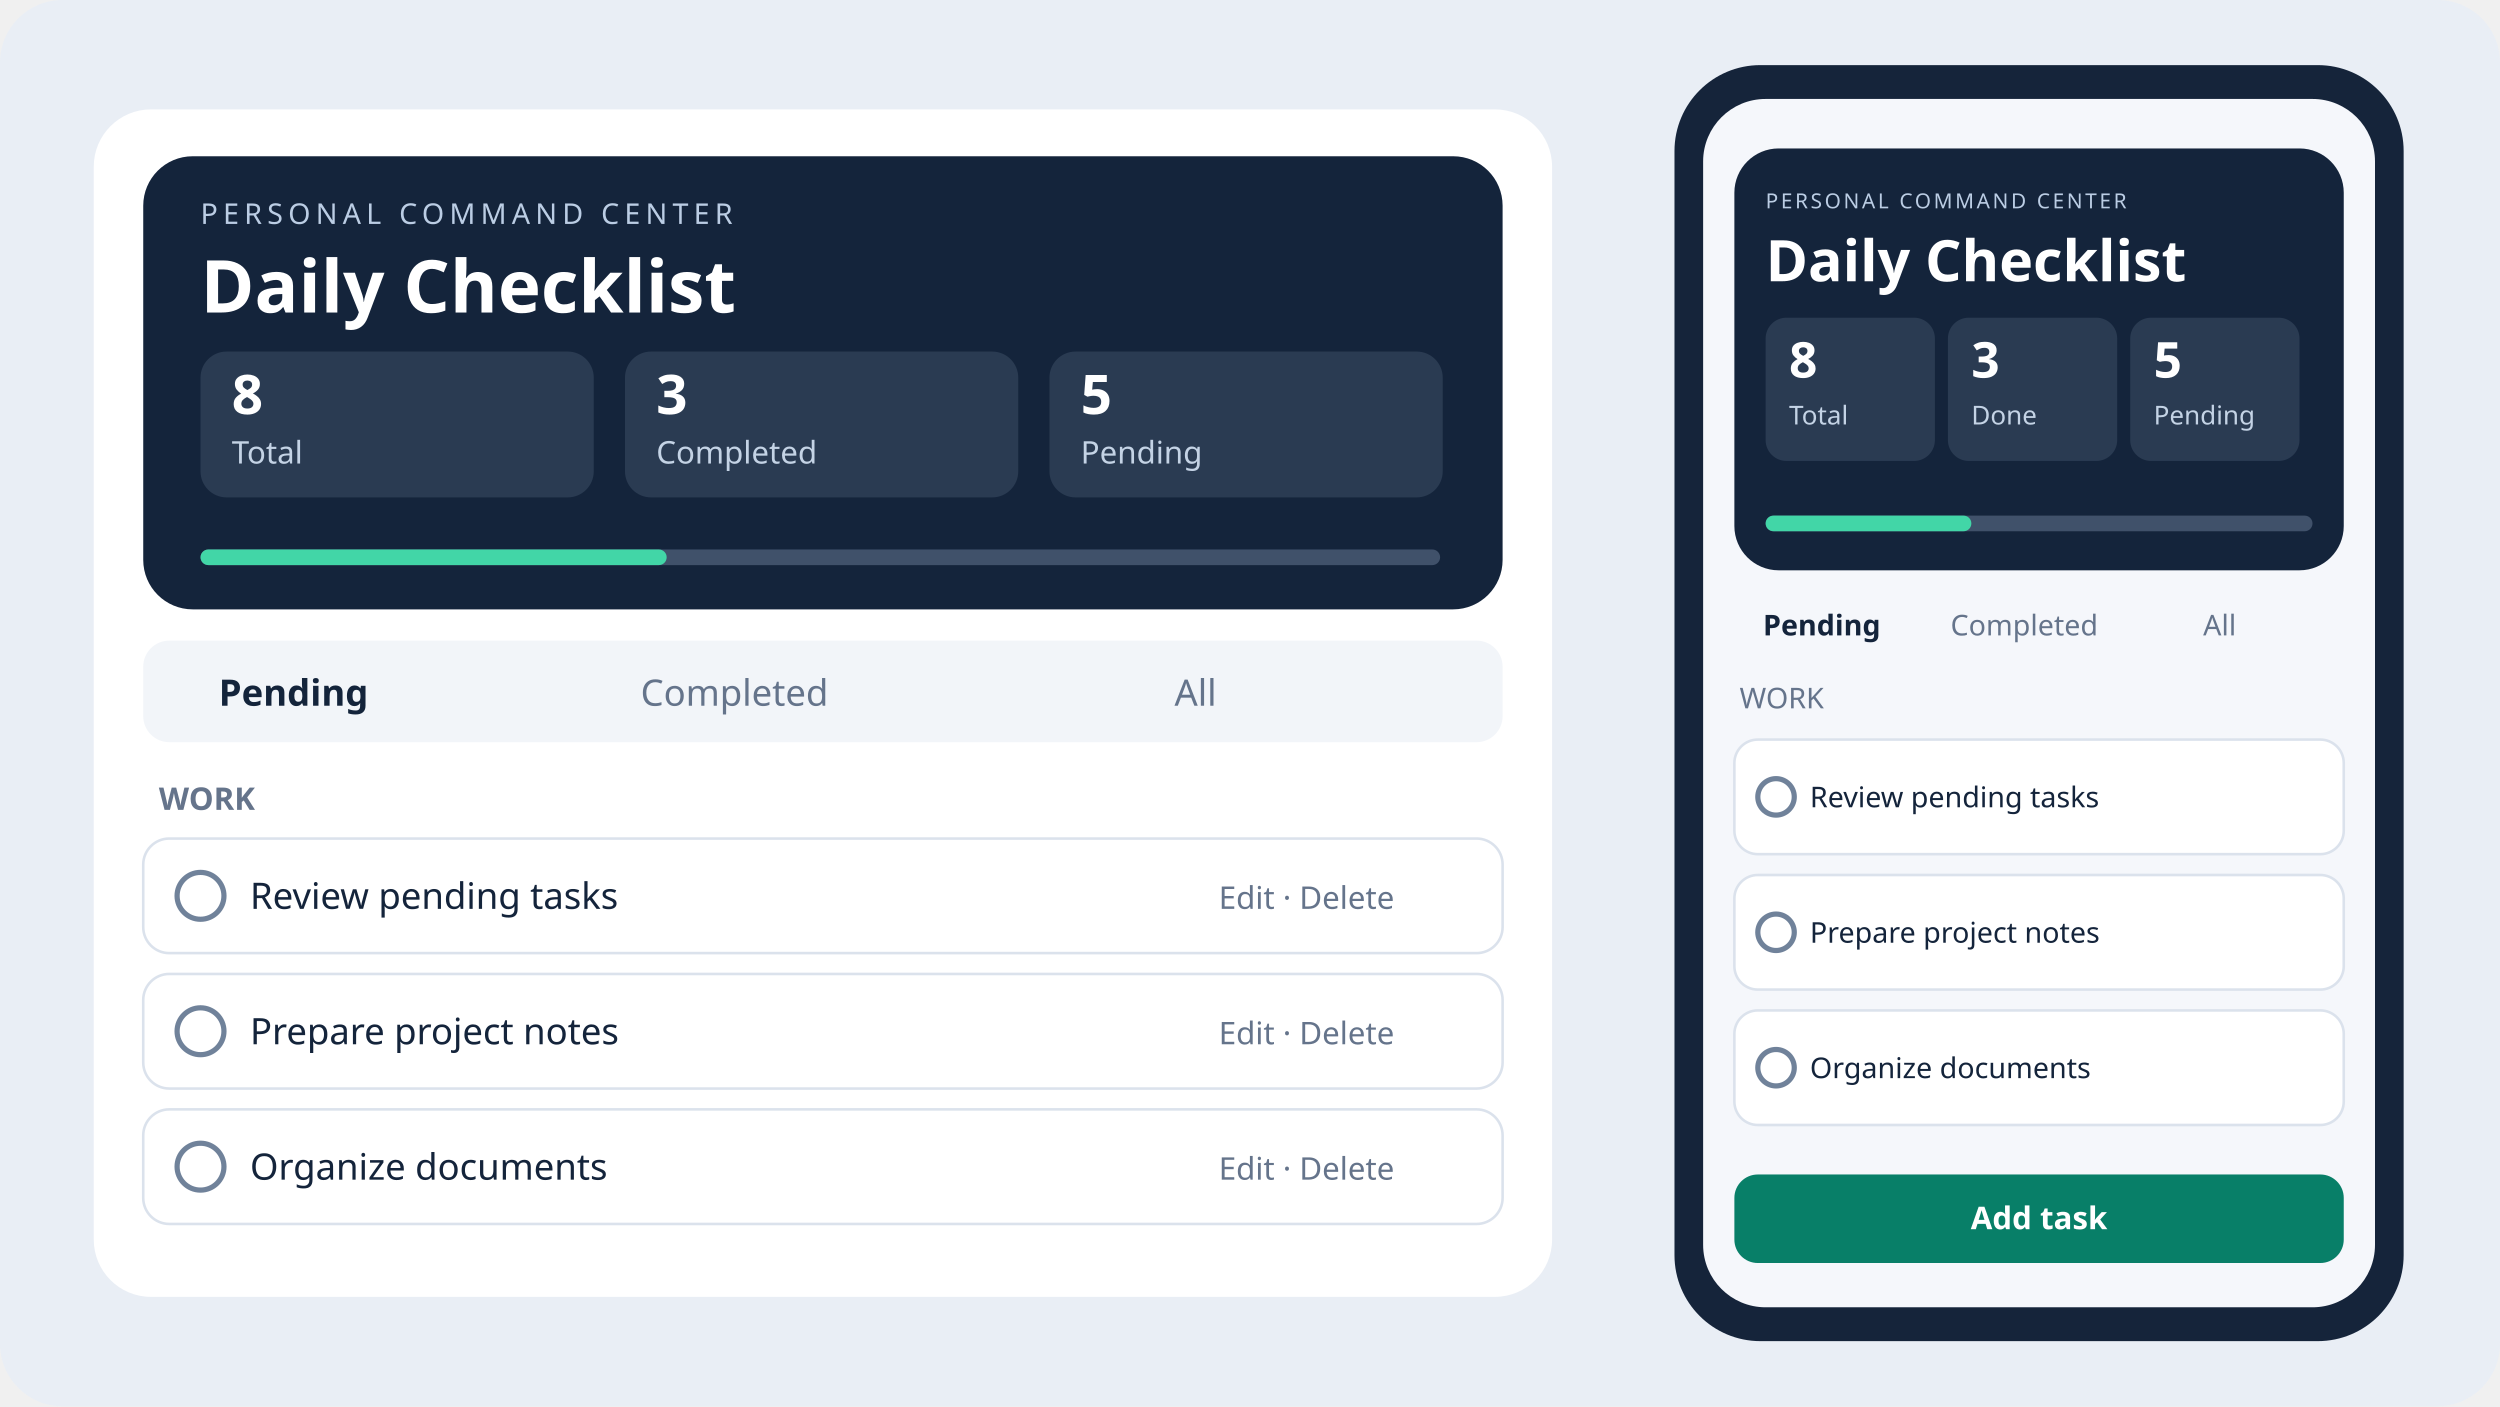
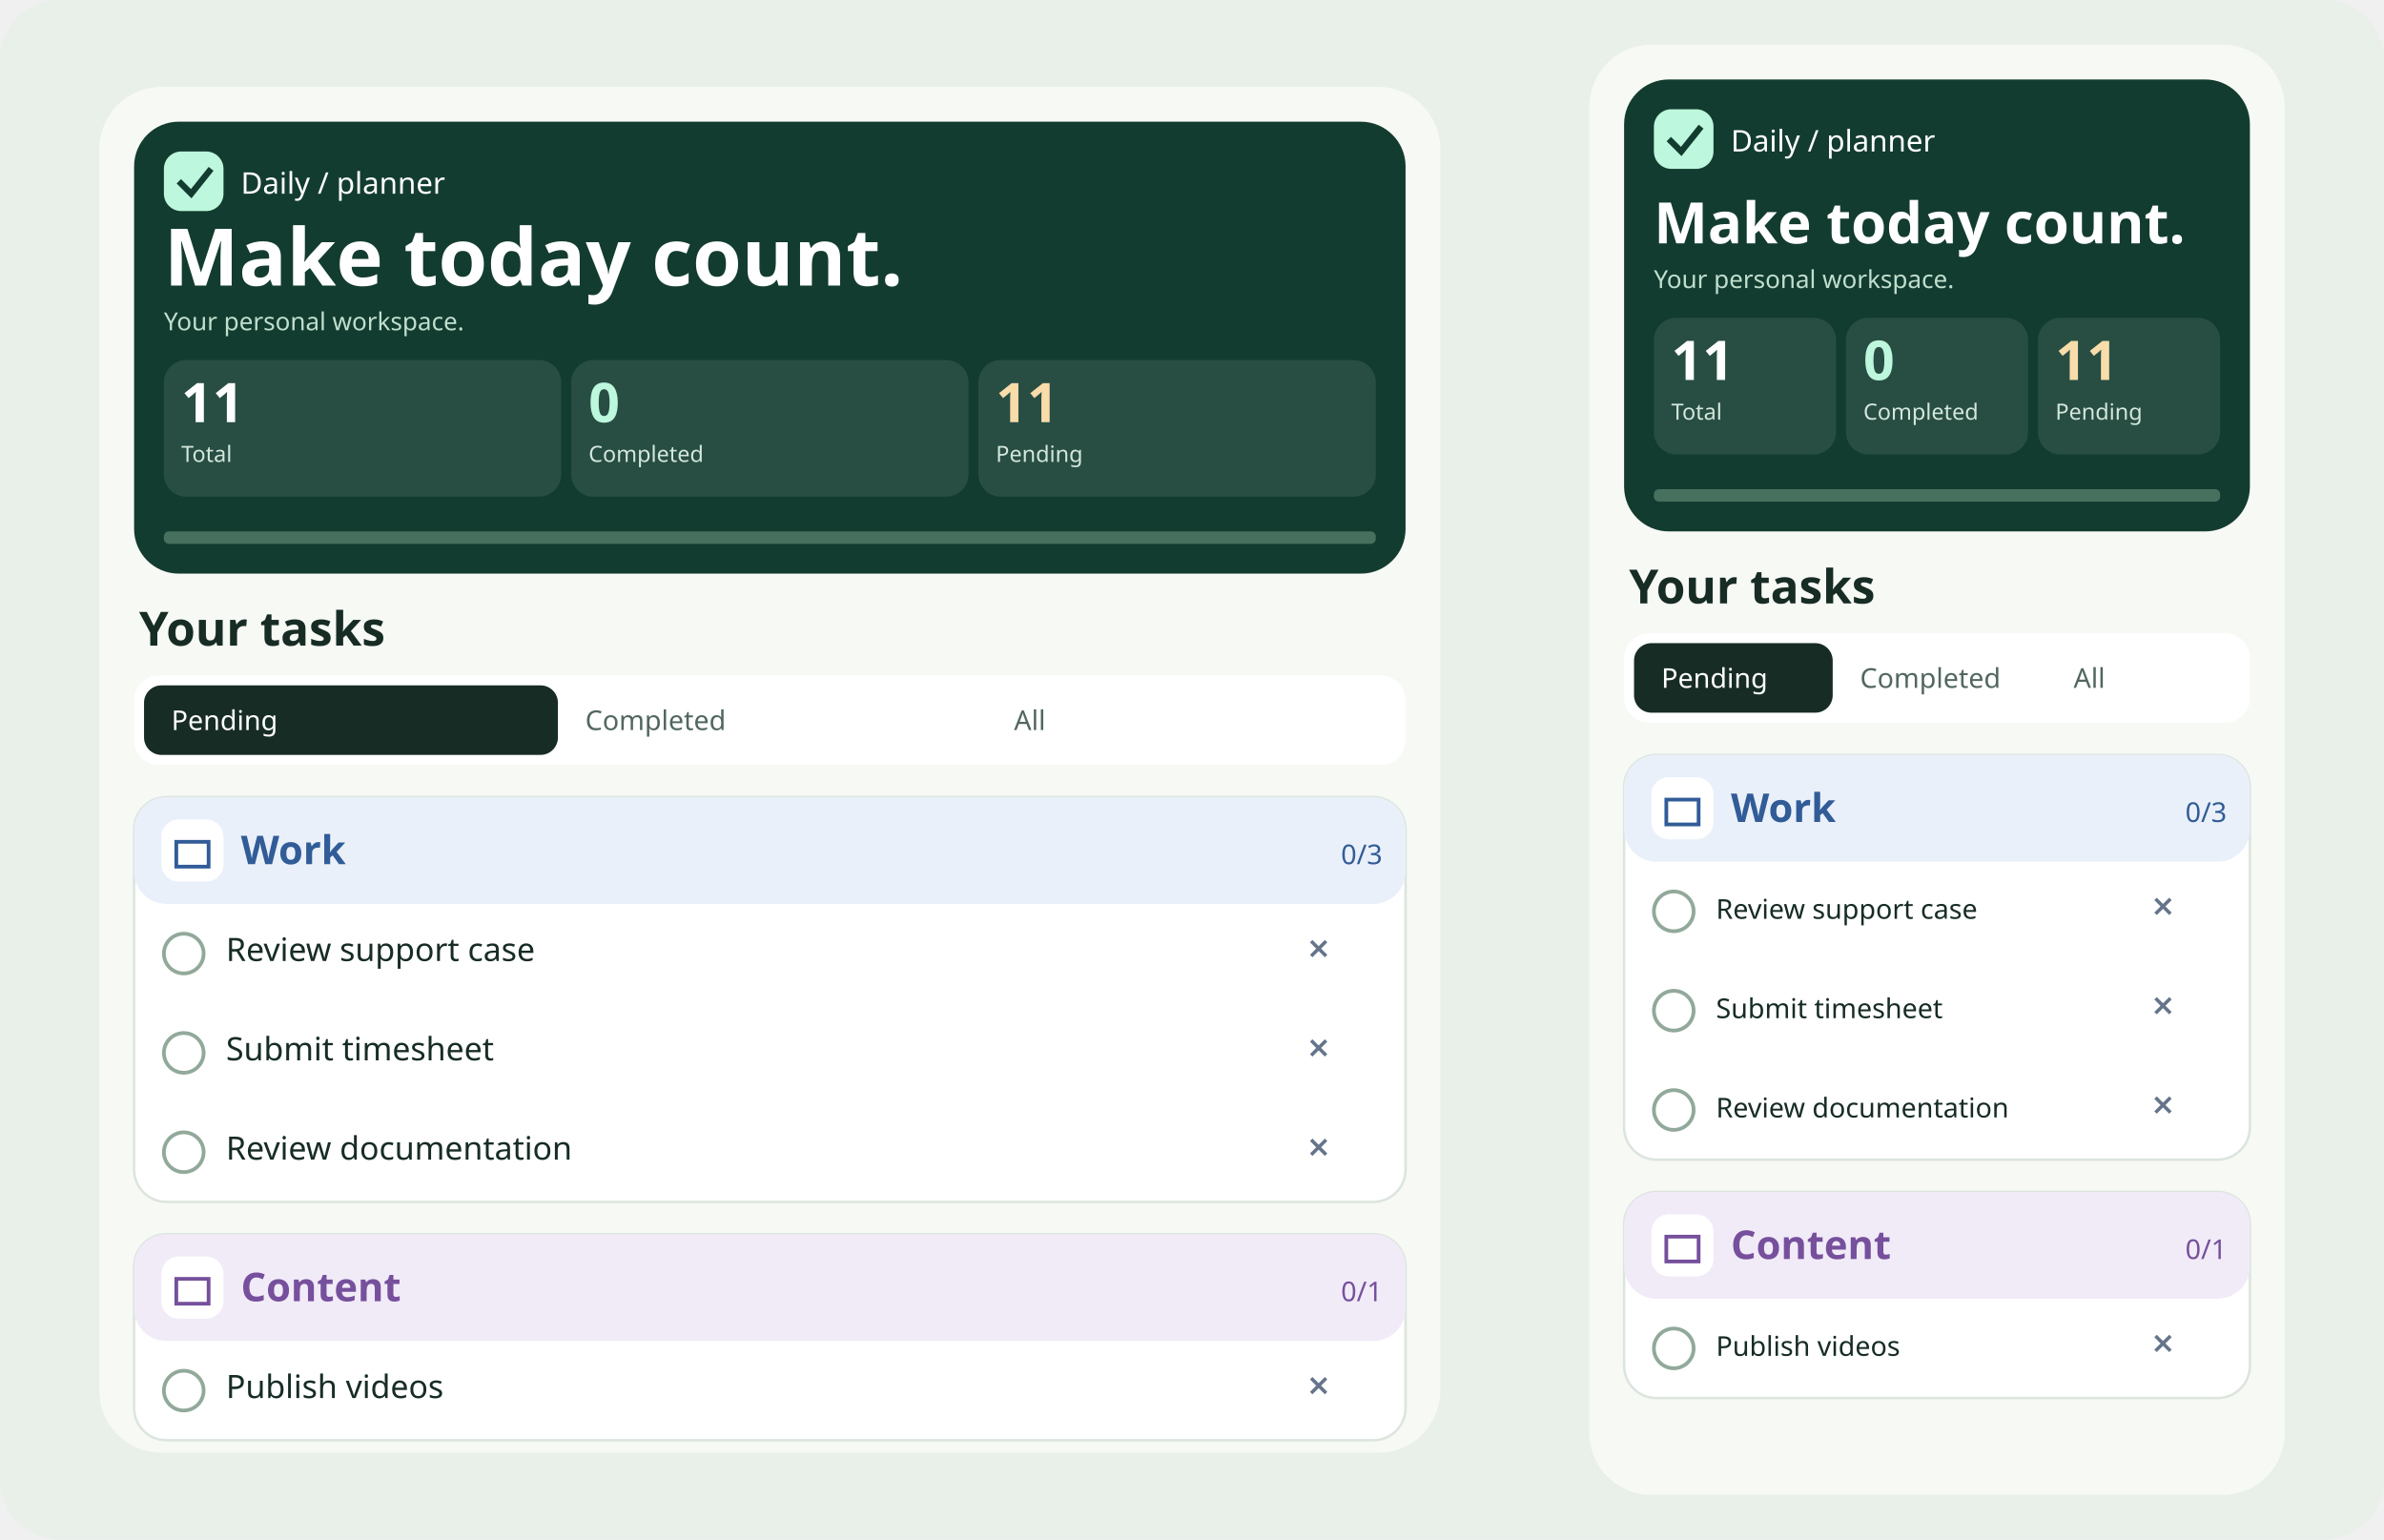
- <svg xmlns="http://www.w3.org/2000/svg" width="960" height="540" viewBox="0 0 960 540">
-   <rect width="960" height="540" rx="24" fill="#e9eef5" />
-   <g font-family="system-ui, sans-serif">
-     <rect x="36" y="42" width="560" height="456" rx="22" fill="#fff" />
-     <rect x="55" y="60" width="522" height="174" rx="19" fill="#14243b" />
-     <text x="77" y="86" font-size="11" letter-spacing="2" fill="#bbcde4">PERSONAL COMMAND CENTER</text>
-     <text x="77" y="120" font-size="28" font-weight="700" fill="#fff">Daily Checklist</text>
-     <rect x="77" y="135" width="151" height="56" rx="10" fill="#2a3b52" />
-     <text x="89" y="159" font-size="21" font-weight="700" fill="#fff">8</text>
-     <text x="89" y="178" font-size="12" fill="#c4d3e5">Total</text>
-     <rect x="240" y="135" width="151" height="56" rx="10" fill="#2a3b52" />
-     <text x="252" y="159" font-size="21" font-weight="700" fill="#fff">3</text>
-     <text x="252" y="178" font-size="12" fill="#c4d3e5">Completed</text>
-     <rect x="403" y="135" width="151" height="56" rx="10" fill="#2a3b52" />
-     <text x="415" y="159" font-size="21" font-weight="700" fill="#fff">5</text>
-     <text x="415" y="178" font-size="12" fill="#c4d3e5">Pending</text>
-     <rect x="77" y="211" width="476" height="6" rx="3" fill="#40516a" />
-     <rect x="77" y="211" width="179" height="6" rx="3" fill="#42d6a7" />
-     <rect x="55" y="246" width="522" height="39" rx="10" fill="#f2f5f9" />
-     <text x="84" y="271" font-size="14" fill="#14243b" font-weight="700">Pending</text>
-     <text x="246" y="271" font-size="14" fill="#65748b">Completed</text>
-     <text x="451" y="271" font-size="14" fill="#65748b">All</text>
-     <text x="61" y="311" font-size="12" font-weight="700" fill="#65748b">WORK</text>
-     <rect x="55" y="322" width="522" height="44" rx="10" fill="#fff" stroke="#dbe2ec" />
-     <circle cx="77" cy="344" r="9" fill="none" stroke="#70829a" stroke-width="2" />
-     <text x="96" y="349" font-size="14" fill="#14243b">Review pending tasks</text>
-     <text x="468" y="349" font-size="12" fill="#65748b">Edit · Delete</text>
-     <rect x="55" y="374" width="522" height="44" rx="10" fill="#fff" stroke="#dbe2ec" />
-     <circle cx="77" cy="396" r="9" fill="none" stroke="#70829a" stroke-width="2" />
-     <text x="96" y="401" font-size="14" fill="#14243b">Prepare project notes</text>
-     <text x="468" y="401" font-size="12" fill="#65748b">Edit · Delete</text>
-     <rect x="55" y="426" width="522" height="44" rx="10" fill="#fff" stroke="#dbe2ec" />
-     <circle cx="77" cy="448" r="9" fill="none" stroke="#70829a" stroke-width="2" />
-     <text x="96" y="453" font-size="14" fill="#14243b">Organize documents</text>
-     <text x="468" y="453" font-size="12" fill="#65748b">Edit · Delete</text>
-     <rect x="643" y="25" width="280" height="490" rx="33" fill="#15243a" />
-     <rect x="654" y="38" width="258" height="464" rx="24" fill="#f5f7fb" />
-     <rect x="666" y="57" width="234" height="162" rx="17" fill="#14243b" />
-     <text x="678" y="80" font-size="8" letter-spacing="1" fill="#bbcde4">PERSONAL COMMAND CENTER</text>
-     <text x="678" y="108" font-size="22" font-weight="700" fill="#fff">Daily Checklist</text>
-     <rect x="678" y="122" width="65" height="55" rx="8" fill="#2a3b52" />
-     <text x="687" y="145" font-size="19" font-weight="700" fill="#fff">8</text>
-     <text x="687" y="163" font-size="10" fill="#c4d3e5">Total</text>
-     <rect x="748" y="122" width="65" height="55" rx="8" fill="#2a3b52" />
-     <text x="757" y="145" font-size="19" font-weight="700" fill="#fff">3</text>
-     <text x="757" y="163" font-size="10" fill="#c4d3e5">Done</text>
-     <rect x="818" y="122" width="65" height="55" rx="8" fill="#2a3b52" />
-     <text x="827" y="145" font-size="19" font-weight="700" fill="#fff">5</text>
-     <text x="827" y="163" font-size="10" fill="#c4d3e5">Pending</text>
-     <rect x="678" y="198" width="210" height="6" rx="3" fill="#40516a" />
-     <rect x="678" y="198" width="79" height="6" rx="3" fill="#42d6a7" />
-     <text x="677" y="244" font-size="11" font-weight="700" fill="#14243b">Pending</text>
-     <text x="749" y="244" font-size="11" fill="#65748b">Completed</text>
-     <text x="846" y="244" font-size="11" fill="#65748b">All</text>
-     <text x="668" y="272" font-size="11" fill="#65748b">WORK</text>
-     <rect x="666" y="284" width="234" height="44" rx="9" fill="#fff" stroke="#dbe2ec" />
-     <circle cx="682" cy="306" r="7" fill="none" stroke="#70829a" stroke-width="2" />
-     <text x="695" y="310" font-size="11" fill="#14243b">Review pending tasks</text>
-     <rect x="666" y="336" width="234" height="44" rx="9" fill="#fff" stroke="#dbe2ec" />
-     <circle cx="682" cy="358" r="7" fill="none" stroke="#70829a" stroke-width="2" />
-     <text x="695" y="362" font-size="11" fill="#14243b">Prepare project notes</text>
-     <rect x="666" y="388" width="234" height="44" rx="9" fill="#fff" stroke="#dbe2ec" />
-     <circle cx="682" cy="410" r="7" fill="none" stroke="#70829a" stroke-width="2" />
-     <text x="695" y="414" font-size="11" fill="#14243b">Organize documents</text>
-     <rect x="666" y="451" width="234" height="34" rx="9" fill="#087f68" />
-     <text x="783" y="472" font-size="12" text-anchor="middle" font-weight="700" fill="#fff">Add task</text>
+ <svg xmlns="http://www.w3.org/2000/svg" viewBox="0 0 960 620">
+   <rect width="960" height="620" rx="24" fill="#e9efe9" />
+   <g font-family="system-ui,sans-serif">
+     <g transform="translate(40 35)">
+       <rect width="540" height="550" rx="25" fill="#f7f9f5" />
+       <rect x="14" y="14" width="512" height="182" rx="18" fill="#133c30" />
+       <rect x="26" y="26" width="24" height="24" rx="7" fill="#bdf7dd" />
+       <path d="m32 38 5 5 8-10" fill="none" stroke="#133c30" stroke-width="2.5" />
+       <text x="57" y="43" font-size="12" fill="#fff">Daily / planner</text>
+       <text x="26" y="80" font-size="32" font-weight="750" fill="#fff">Make today count.</text>
+       <text x="26" y="98" font-size="10" fill="#c0dfce">Your personal workspace.</text>
+       <rect x="26" y="110" width="160" height="55" rx="9" fill="#ffffff" opacity=".09" />
+       <text x="33" y="135" font-size="22" font-weight="700" fill="#fff">11</text>
+       <text x="33" y="151" font-size="9" fill="#d4e7dc">Total</text>
+       <rect x="190" y="110" width="160" height="55" rx="9" fill="#ffffff" opacity=".09" />
+       <text x="197" y="135" font-size="22" font-weight="700" fill="#bdf7dd">0</text>
+       <text x="197" y="151" font-size="9" fill="#d4e7dc">Completed</text>
+       <rect x="354" y="110" width="160" height="55" rx="9" fill="#ffffff" opacity=".09" />
+       <text x="361" y="135" font-size="22" font-weight="700" fill="#f8dcaa">11</text>
+       <text x="361" y="151" font-size="9" fill="#d4e7dc">Pending</text>
+       <rect x="26" y="179" width="488" height="5" rx="2" fill="#47705f" />
+       <text x="16" y="225" font-size="19" font-weight="700" fill="#172c25">Your tasks</text>
+       <rect x="14" y="237" width="512" height="36" rx="10" fill="#fff" />
+       <rect x="18" y="241" width="166.667" height="28" rx="7" fill="#172c25" />
+       <text x="29" y="259" font-size="11" fill="#fff">Pending</text>
+       <text x="195.667" y="259" font-size="11" fill="#52675e">Completed</text>
+       <text x="368.333" y="259" font-size="11" fill="#52675e">All</text>
+       <rect x="14" y="286" width="512" height="163" rx="13" fill="#fff" stroke="#dce5de" />
+       <rect x="14" y="286" width="512" height="43" rx="13" fill="#eaf0fa" />
+       <rect x="25" y="295" width="25" height="25" rx="7" fill="#fff" />
+       <path d="M31 304h13v10H31z" fill="none" stroke="#315c97" stroke-width="1.5" />
+       <text x="57" y="313" font-size="16" font-weight="750" fill="#315c97">Work</text>
+       <text x="500" y="313" font-size="11" fill="#315c97">0/3</text>
+       <circle cx="34" cy="349" r="8" fill="none" stroke="#91a99a" stroke-width="1.5" />
+       <text x="51" y="352" font-size="13" fill="#172c25">Review support case</text>
+       <path d="M488 344l6 6m-6 0 6-6" stroke="#65748b" stroke-width="1.4" />
+       <circle cx="34" cy="389" r="8" fill="none" stroke="#91a99a" stroke-width="1.5" />
+       <text x="51" y="392" font-size="13" fill="#172c25">Submit timesheet</text>
+       <path d="M488 384l6 6m-6 0 6-6" stroke="#65748b" stroke-width="1.4" />
+       <circle cx="34" cy="429" r="8" fill="none" stroke="#91a99a" stroke-width="1.5" />
+       <text x="51" y="432" font-size="13" fill="#172c25">Review documentation</text>
+       <path d="M488 424l6 6m-6 0 6-6" stroke="#65748b" stroke-width="1.4" />
+       <rect x="14" y="462" width="512" height="83" rx="13" fill="#fff" stroke="#dce5de" />
+       <rect x="14" y="462" width="512" height="43" rx="13" fill="#f1ebf8" />
+       <rect x="25" y="471" width="25" height="25" rx="7" fill="#fff" />
+       <path d="M31 480h13v10H31z" fill="none" stroke="#76509c" stroke-width="1.5" />
+       <text x="57" y="489" font-size="16" font-weight="750" fill="#76509c">Content</text>
+       <text x="500" y="489" font-size="11" fill="#76509c">0/1</text>
+       <circle cx="34" cy="525" r="8" fill="none" stroke="#91a99a" stroke-width="1.5" />
+       <text x="51" y="528" font-size="13" fill="#172c25">Publish videos</text>
+       <path d="M488 520l6 6m-6 0 6-6" stroke="#65748b" stroke-width="1.4" />
+     </g>
+     <g transform="translate(640 18)">
+       <rect width="280" height="584" rx="25" fill="#f7f9f5" />
+       <rect x="14" y="14" width="252" height="182" rx="18" fill="#133c30" />
+       <rect x="26" y="26" width="24" height="24" rx="7" fill="#bdf7dd" />
+       <path d="m32 38 5 5 8-10" fill="none" stroke="#133c30" stroke-width="2.5" />
+       <text x="57" y="43" font-size="12" fill="#fff">Daily / planner</text>
+       <text x="26" y="80" font-size="23" font-weight="750" fill="#fff">Make today count.</text>
+       <text x="26" y="98" font-size="10" fill="#c0dfce">Your personal workspace.</text>
+       <rect x="26" y="110" width="73.333" height="55" rx="9" fill="#ffffff" opacity=".09" />
+       <text x="33" y="135" font-size="22" font-weight="700" fill="#fff">11</text>
+       <text x="33" y="151" font-size="9" fill="#d4e7dc">Total</text>
+       <rect x="103.333" y="110" width="73.333" height="55" rx="9" fill="#ffffff" opacity=".09" />
+       <text x="110.333" y="135" font-size="22" font-weight="700" fill="#bdf7dd">0</text>
+       <text x="110.333" y="151" font-size="9" fill="#d4e7dc">Completed</text>
+       <rect x="180.667" y="110" width="73.333" height="55" rx="9" fill="#ffffff" opacity=".09" />
+       <text x="187.667" y="135" font-size="22" font-weight="700" fill="#f8dcaa">11</text>
+       <text x="187.667" y="151" font-size="9" fill="#d4e7dc">Pending</text>
+       <rect x="26" y="179" width="228" height="5" rx="2" fill="#47705f" />
+       <text x="16" y="225" font-size="19" font-weight="700" fill="#172c25">Your tasks</text>
+       <rect x="14" y="237" width="252" height="36" rx="10" fill="#fff" />
+       <rect x="18" y="241" width="80" height="28" rx="7" fill="#172c25" />
+       <text x="29" y="259" font-size="11" fill="#fff">Pending</text>
+       <text x="109" y="259" font-size="11" fill="#52675e">Completed</text>
+       <text x="195" y="259" font-size="11" fill="#52675e">All</text>
+       <rect x="14" y="286" width="252" height="163" rx="13" fill="#fff" stroke="#dce5de" />
+       <rect x="14" y="286" width="252" height="43" rx="13" fill="#eaf0fa" />
+       <rect x="25" y="295" width="25" height="25" rx="7" fill="#fff" />
+       <path d="M31 304h13v10H31z" fill="none" stroke="#315c97" stroke-width="1.5" />
+       <text x="57" y="313" font-size="16" font-weight="750" fill="#315c97">Work</text>
+       <text x="240" y="313" font-size="11" fill="#315c97">0/3</text>
+       <circle cx="34" cy="349" r="8" fill="none" stroke="#91a99a" stroke-width="1.5" />
+       <text x="51" y="352" font-size="11" fill="#172c25">Review support case</text>
+       <path d="M228 344l6 6m-6 0 6-6" stroke="#65748b" stroke-width="1.4" />
+       <circle cx="34" cy="389" r="8" fill="none" stroke="#91a99a" stroke-width="1.5" />
+       <text x="51" y="392" font-size="11" fill="#172c25">Submit timesheet</text>
+       <path d="M228 384l6 6m-6 0 6-6" stroke="#65748b" stroke-width="1.4" />
+       <circle cx="34" cy="429" r="8" fill="none" stroke="#91a99a" stroke-width="1.5" />
+       <text x="51" y="432" font-size="11" fill="#172c25">Review documentation</text>
+       <path d="M228 424l6 6m-6 0 6-6" stroke="#65748b" stroke-width="1.4" />
+       <rect x="14" y="462" width="252" height="83" rx="13" fill="#fff" stroke="#dce5de" />
+       <rect x="14" y="462" width="252" height="43" rx="13" fill="#f1ebf8" />
+       <rect x="25" y="471" width="25" height="25" rx="7" fill="#fff" />
+       <path d="M31 480h13v10H31z" fill="none" stroke="#76509c" stroke-width="1.5" />
+       <text x="57" y="489" font-size="16" font-weight="750" fill="#76509c">Content</text>
+       <text x="240" y="489" font-size="11" fill="#76509c">0/1</text>
+       <circle cx="34" cy="525" r="8" fill="none" stroke="#91a99a" stroke-width="1.5" />
+       <text x="51" y="528" font-size="11" fill="#172c25">Publish videos</text>
+       <path d="M228 520l6 6m-6 0 6-6" stroke="#65748b" stroke-width="1.4" />
+     </g>
  </g>
</svg>
